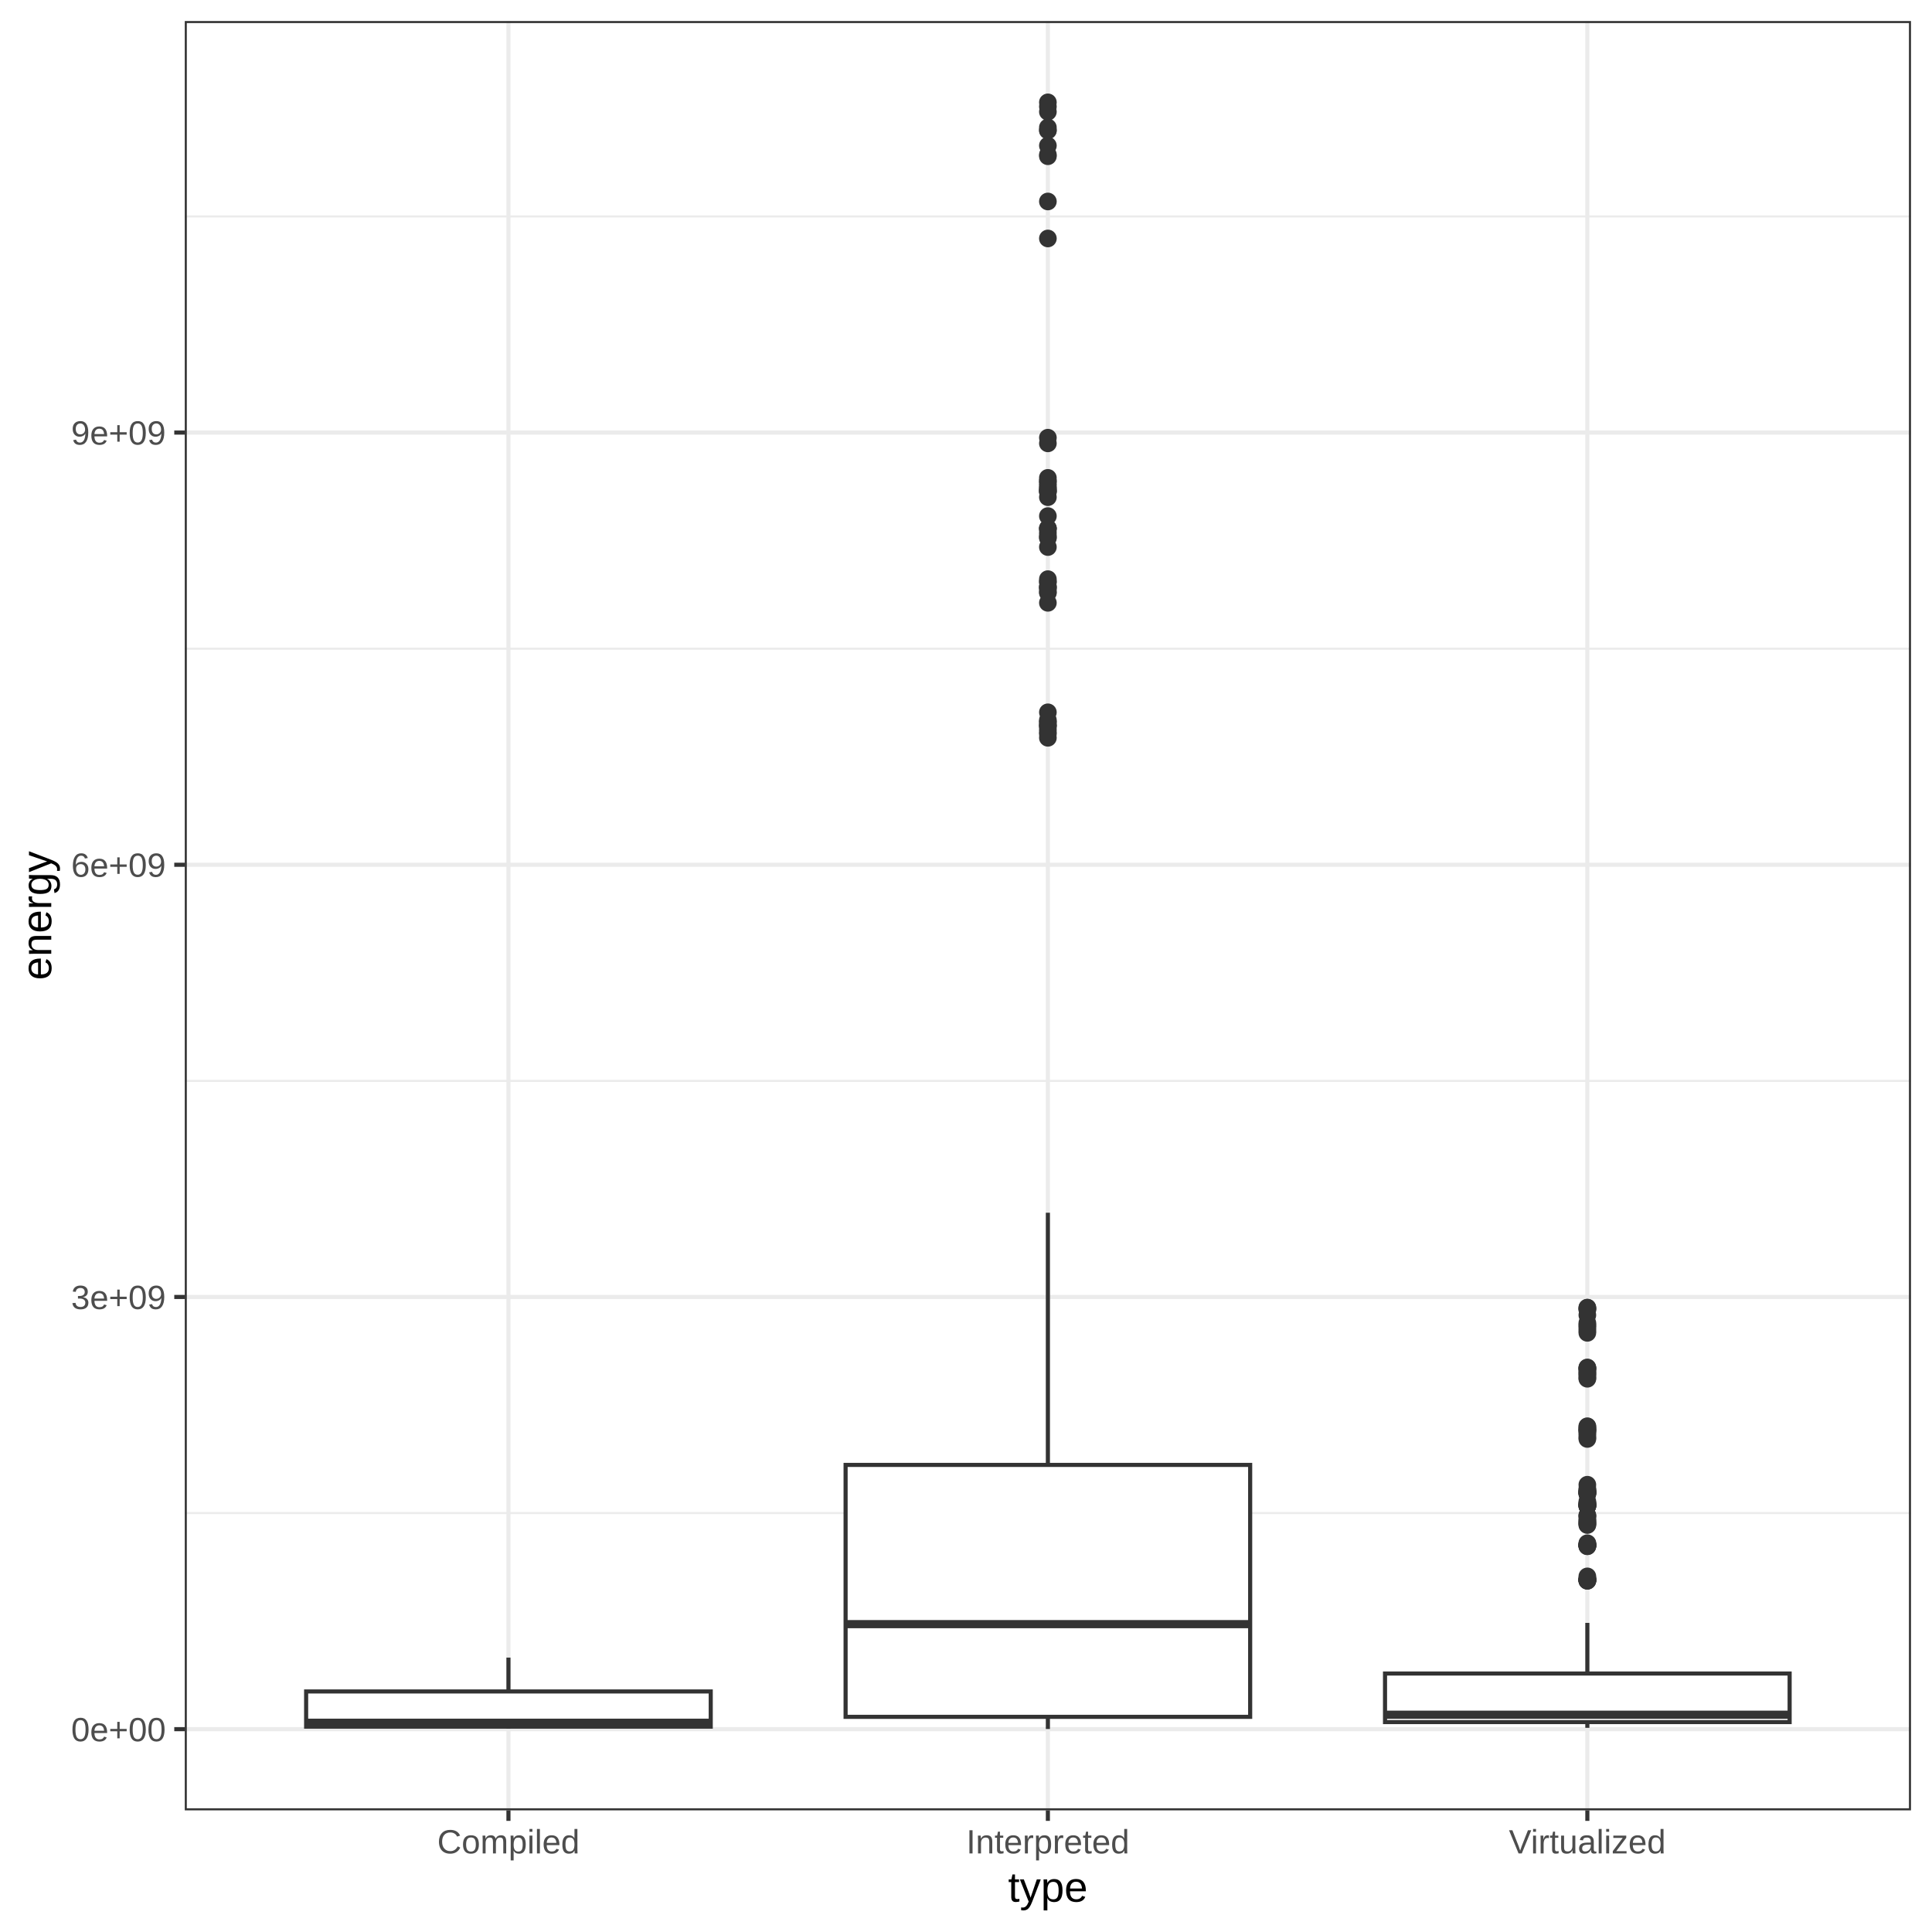
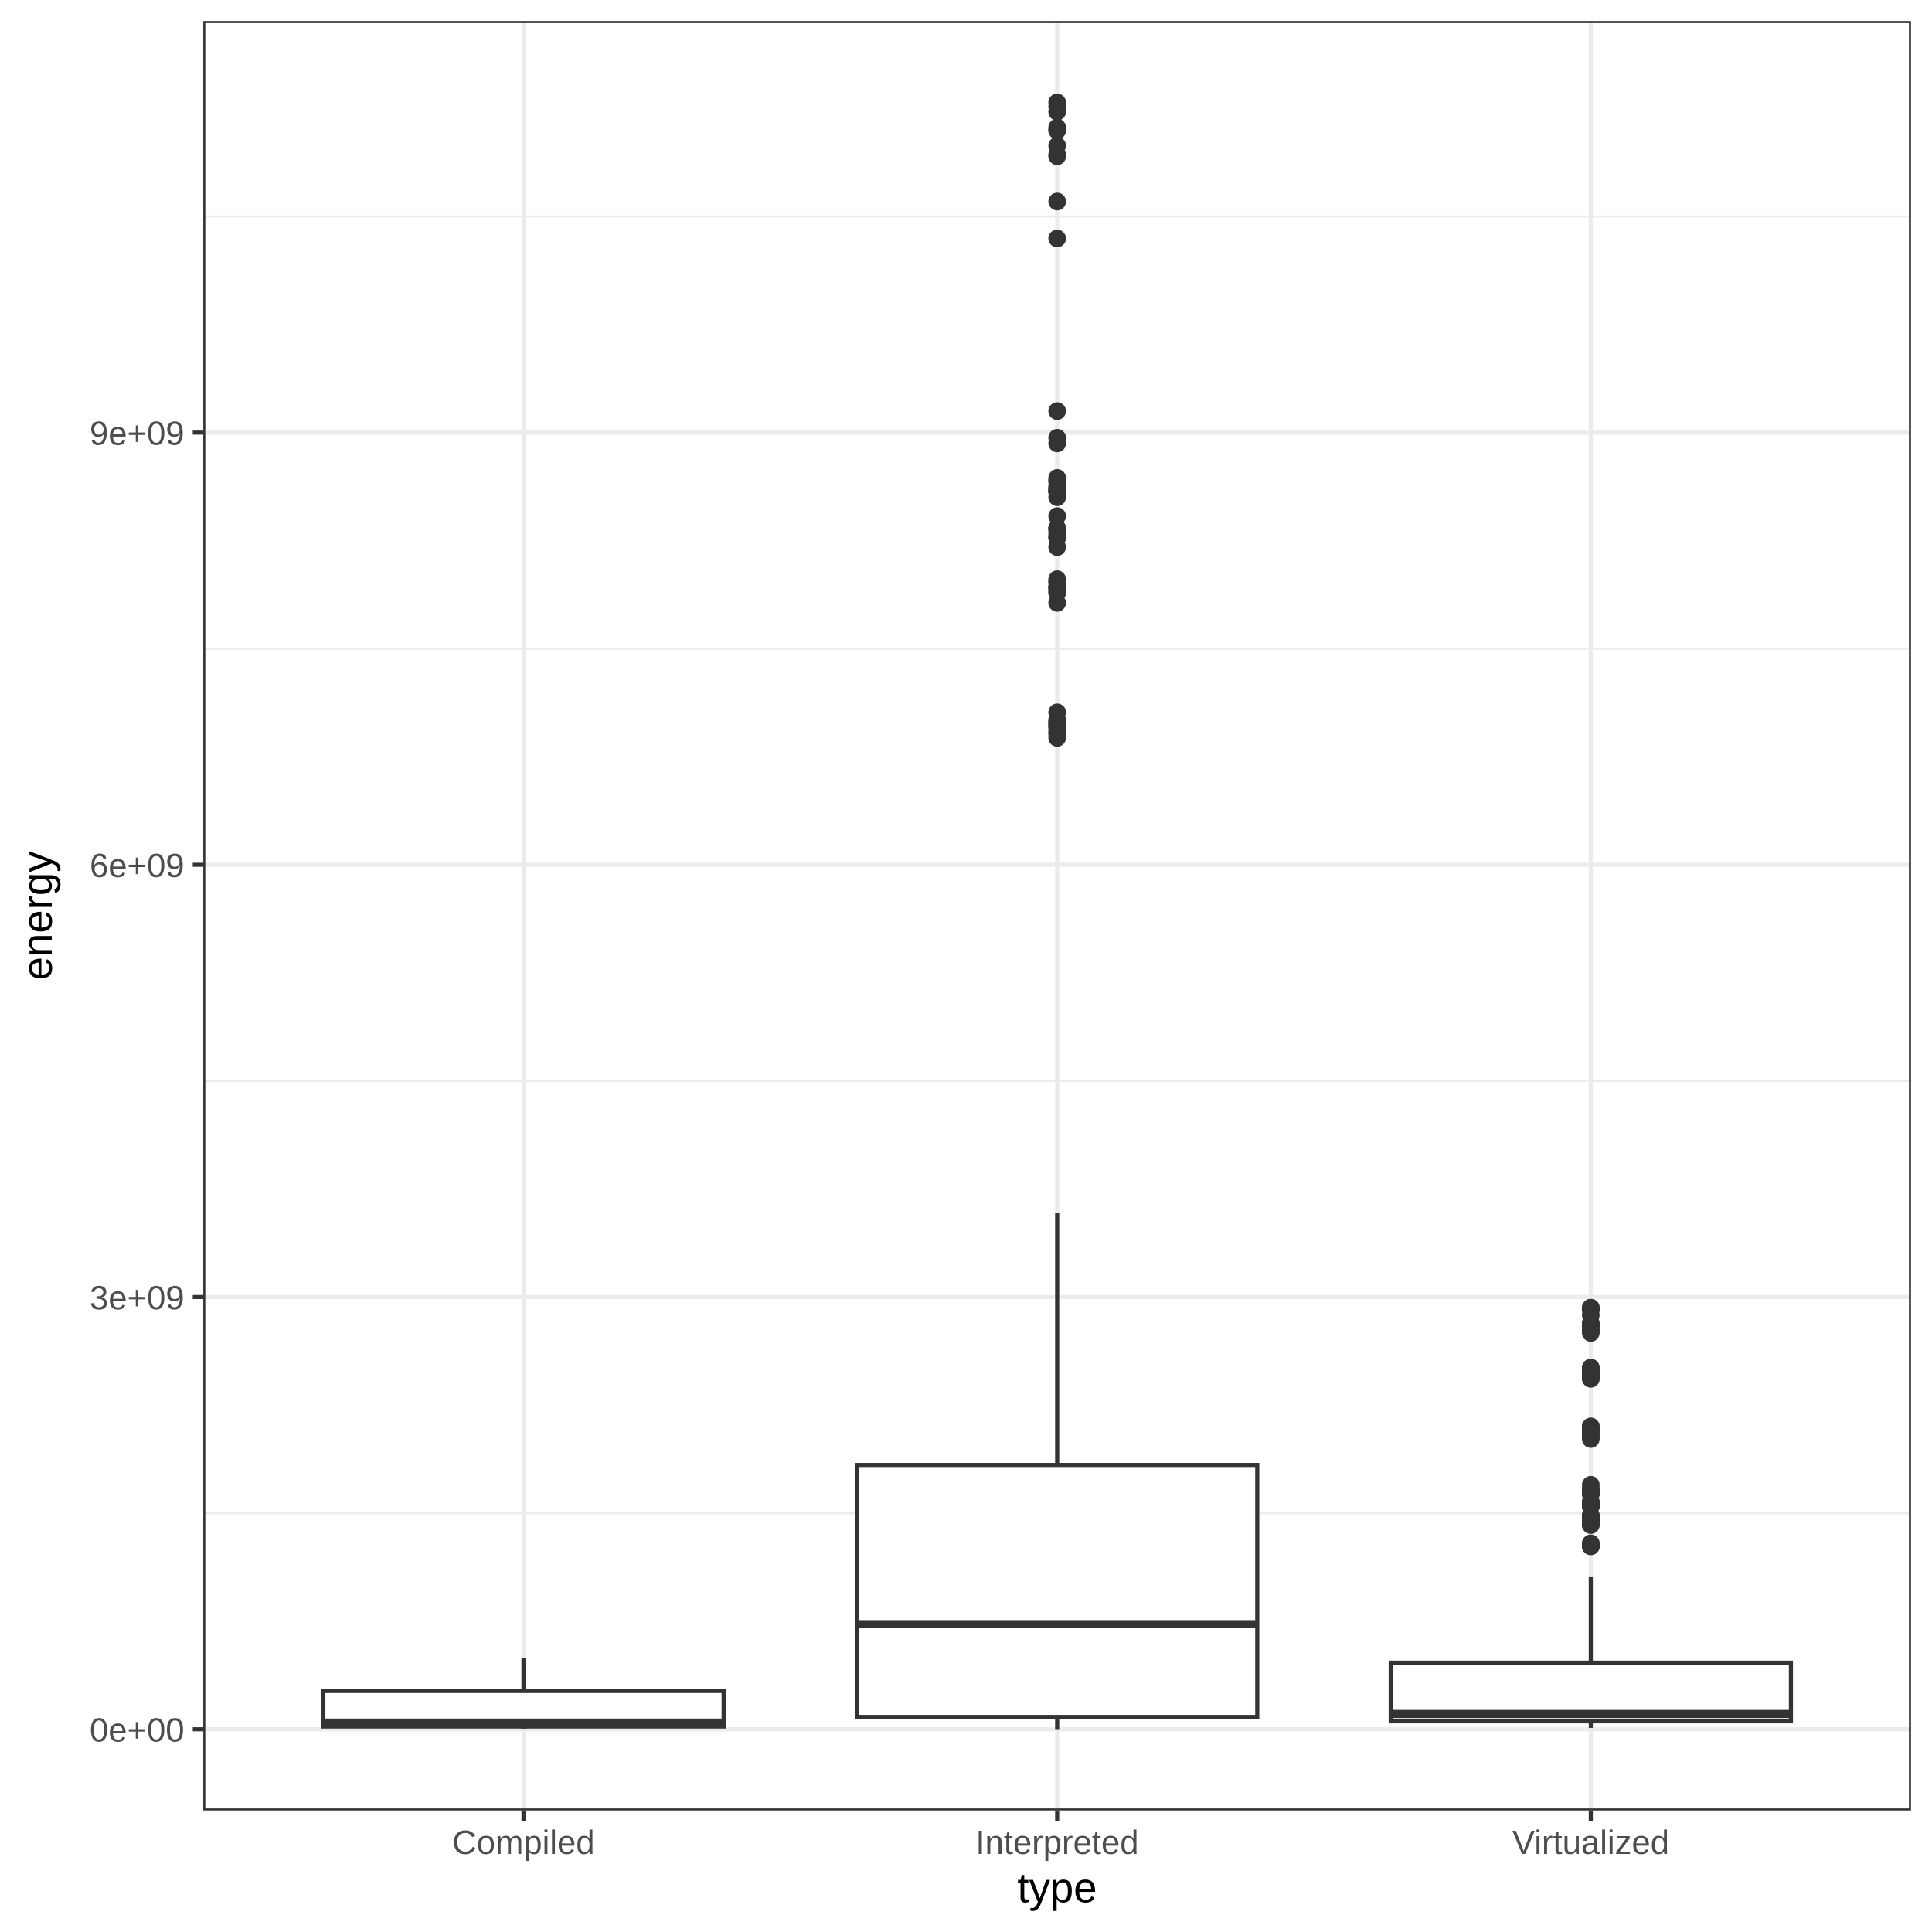
<svg xmlns="http://www.w3.org/2000/svg" class="svglite" width="504.00pt" height="504.00pt" viewBox="0 0 504.00 504.00">
  <defs>
    <style type="text/css">
    .svglite line, .svglite polyline, .svglite polygon, .svglite path, .svglite rect, .svglite circle {
      fill: none;
      stroke: #000000;
      stroke-linecap: round;
      stroke-linejoin: round;
      stroke-miterlimit: 10.00;
    }
    .svglite text {
      white-space: pre;
    }
  </style>
  </defs>
  <rect width="100%" height="100%" style="stroke: none; fill: #FFFFFF;" />
  <defs>
    <clipPath id="cpMC4wMHw1MDQuMDB8MC4wMHw1MDQuMDA=">
      <rect x="0.00" y="0.00" width="504.00" height="504.00" />
    </clipPath>
  </defs>
  <g clip-path="url(#cpMC4wMHw1MDQuMDB8MC4wMHw1MDQuMDA=)">
    <rect x="0.00" y="0.00" width="504.00" height="504.00" style="stroke-width: 1.07; stroke: #FFFFFF; fill: #FFFFFF;" />
  </g>
  <defs>
-     <clipPath id="cpNDguMjB8NDk4LjUyfDUuNDh8NDcyLjI3">
-       <rect x="48.20" y="5.48" width="450.32" height="466.79" />
+     <clipPath id="cpNTMuMDN8NDk4LjUyfDUuNDh8NDcyLjI5">
+       <rect x="53.03" y="5.48" width="445.49" height="466.82" />
    </clipPath>
  </defs>
-   <g clip-path="url(#cpNDguMjB8NDk4LjUyfDUuNDh8NDcyLjI3)">
-     <rect x="48.20" y="5.48" width="450.32" height="466.79" style="stroke-width: 1.07; stroke: none; fill: #FFFFFF;" />
-     <polyline points="48.20,394.72 498.52,394.72 " style="stroke-width: 0.53; stroke: #EBEBEB; stroke-linecap: butt;" />
-     <polyline points="48.20,281.97 498.52,281.97 " style="stroke-width: 0.53; stroke: #EBEBEB; stroke-linecap: butt;" />
-     <polyline points="48.20,169.22 498.52,169.22 " style="stroke-width: 0.53; stroke: #EBEBEB; stroke-linecap: butt;" />
-     <polyline points="48.20,56.46 498.52,56.46 " style="stroke-width: 0.53; stroke: #EBEBEB; stroke-linecap: butt;" />
-     <polyline points="48.20,451.09 498.52,451.09 " style="stroke-width: 1.07; stroke: #EBEBEB; stroke-linecap: butt;" />
-     <polyline points="48.20,338.34 498.52,338.34 " style="stroke-width: 1.07; stroke: #EBEBEB; stroke-linecap: butt;" />
-     <polyline points="48.20,225.59 498.52,225.59 " style="stroke-width: 1.07; stroke: #EBEBEB; stroke-linecap: butt;" />
-     <polyline points="48.20,112.84 498.52,112.84 " style="stroke-width: 1.07; stroke: #EBEBEB; stroke-linecap: butt;" />
-     <polyline points="132.64,472.27 132.64,5.48 " style="stroke-width: 1.07; stroke: #EBEBEB; stroke-linecap: butt;" />
-     <polyline points="273.36,472.27 273.36,5.48 " style="stroke-width: 1.07; stroke: #EBEBEB; stroke-linecap: butt;" />
-     <polyline points="414.09,472.27 414.09,5.48 " style="stroke-width: 1.07; stroke: #EBEBEB; stroke-linecap: butt;" />
-     <line x1="132.64" y1="441.25" x2="132.64" y2="432.42" style="stroke-width: 1.07; stroke: #333333; stroke-linecap: butt;" />
-     <line x1="132.64" y1="450.43" x2="132.64" y2="450.92" style="stroke-width: 1.07; stroke: #333333; stroke-linecap: butt;" />
-     <polygon points="79.86,441.25 79.86,450.43 185.41,450.43 185.41,441.25 79.86,441.25 " style="stroke-width: 1.07; stroke: #333333; stroke-linecap: butt; stroke-linejoin: miter; fill: #FFFFFF;" />
-     <line x1="79.86" y1="449.41" x2="185.41" y2="449.41" style="stroke-width: 2.13; stroke: #333333; stroke-linecap: butt; stroke-linejoin: miter;" />
-     <circle cx="273.36" cy="127.94" r="1.95" style="stroke-width: 0.71; stroke: #333333; fill: #333333;" />
-     <circle cx="273.36" cy="126.16" r="1.95" style="stroke-width: 0.71; stroke: #333333; fill: #333333;" />
-     <circle cx="273.36" cy="128.26" r="1.95" style="stroke-width: 0.71; stroke: #333333; fill: #333333;" />
-     <circle cx="273.36" cy="127.35" r="1.95" style="stroke-width: 0.71; stroke: #333333; fill: #333333;" />
-     <circle cx="273.36" cy="115.66" r="1.95" style="stroke-width: 0.71; stroke: #333333; fill: #333333;" />
-     <circle cx="273.36" cy="125.50" r="1.95" style="stroke-width: 0.71; stroke: #333333; fill: #333333;" />
-     <circle cx="273.36" cy="125.47" r="1.95" style="stroke-width: 0.71; stroke: #333333; fill: #333333;" />
-     <circle cx="273.36" cy="128.02" r="1.95" style="stroke-width: 0.71; stroke: #333333; fill: #333333;" />
-     <circle cx="273.36" cy="128.30" r="1.95" style="stroke-width: 0.71; stroke: #333333; fill: #333333;" />
-     <circle cx="273.36" cy="126.70" r="1.95" style="stroke-width: 0.71; stroke: #333333; fill: #333333;" />
-     <circle cx="273.36" cy="124.66" r="1.95" style="stroke-width: 0.71; stroke: #333333; fill: #333333;" />
-     <circle cx="273.36" cy="188.49" r="1.95" style="stroke-width: 0.71; stroke: #333333; fill: #333333;" />
-     <circle cx="273.36" cy="185.82" r="1.95" style="stroke-width: 0.71; stroke: #333333; fill: #333333;" />
-     <circle cx="273.36" cy="189.27" r="1.95" style="stroke-width: 0.71; stroke: #333333; fill: #333333;" />
-     <circle cx="273.36" cy="190.98" r="1.95" style="stroke-width: 0.71; stroke: #333333; fill: #333333;" />
-     <circle cx="273.36" cy="190.24" r="1.95" style="stroke-width: 0.71; stroke: #333333; fill: #333333;" />
-     <circle cx="273.36" cy="192.47" r="1.95" style="stroke-width: 0.71; stroke: #333333; fill: #333333;" />
-     <circle cx="273.36" cy="189.19" r="1.95" style="stroke-width: 0.71; stroke: #333333; fill: #333333;" />
-     <circle cx="273.36" cy="191.48" r="1.95" style="stroke-width: 0.71; stroke: #333333; fill: #333333;" />
-     <circle cx="273.36" cy="188.28" r="1.95" style="stroke-width: 0.71; stroke: #333333; fill: #333333;" />
-     <circle cx="273.36" cy="187.84" r="1.95" style="stroke-width: 0.71; stroke: #333333; fill: #333333;" />
-     <circle cx="273.36" cy="189.46" r="1.95" style="stroke-width: 0.71; stroke: #333333; fill: #333333;" />
-     <circle cx="273.36" cy="52.56" r="1.95" style="stroke-width: 0.71; stroke: #333333; fill: #333333;" />
-     <circle cx="273.36" cy="29.16" r="1.95" style="stroke-width: 0.71; stroke: #333333; fill: #333333;" />
-     <circle cx="273.36" cy="37.99" r="1.95" style="stroke-width: 0.71; stroke: #333333; fill: #333333;" />
-     <circle cx="273.36" cy="62.21" r="1.95" style="stroke-width: 0.71; stroke: #333333; fill: #333333;" />
-     <circle cx="273.36" cy="40.36" r="1.95" style="stroke-width: 0.71; stroke: #333333; fill: #333333;" />
-     <circle cx="273.36" cy="27.80" r="1.95" style="stroke-width: 0.71; stroke: #333333; fill: #333333;" />
-     <circle cx="273.36" cy="33.25" r="1.95" style="stroke-width: 0.71; stroke: #333333; fill: #333333;" />
-     <circle cx="273.36" cy="40.76" r="1.95" style="stroke-width: 0.71; stroke: #333333; fill: #333333;" />
-     <circle cx="273.36" cy="34.02" r="1.95" style="stroke-width: 0.71; stroke: #333333; fill: #333333;" />
-     <circle cx="273.36" cy="34.01" r="1.95" style="stroke-width: 0.71; stroke: #333333; fill: #333333;" />
-     <circle cx="273.36" cy="26.70" r="1.95" style="stroke-width: 0.71; stroke: #333333; fill: #333333;" />
-     <circle cx="273.36" cy="153.20" r="1.95" style="stroke-width: 0.71; stroke: #333333; fill: #333333;" />
-     <circle cx="273.36" cy="151.81" r="1.95" style="stroke-width: 0.71; stroke: #333333; fill: #333333;" />
-     <circle cx="273.36" cy="151.79" r="1.95" style="stroke-width: 0.71; stroke: #333333; fill: #333333;" />
-     <circle cx="273.36" cy="157.26" r="1.95" style="stroke-width: 0.71; stroke: #333333; fill: #333333;" />
-     <circle cx="273.36" cy="151.08" r="1.95" style="stroke-width: 0.71; stroke: #333333; fill: #333333;" />
-     <circle cx="273.36" cy="153.74" r="1.95" style="stroke-width: 0.71; stroke: #333333; fill: #333333;" />
-     <circle cx="273.36" cy="154.46" r="1.95" style="stroke-width: 0.71; stroke: #333333; fill: #333333;" />
-     <circle cx="273.36" cy="152.92" r="1.95" style="stroke-width: 0.71; stroke: #333333; fill: #333333;" />
-     <circle cx="273.36" cy="153.27" r="1.95" style="stroke-width: 0.71; stroke: #333333; fill: #333333;" />
-     <circle cx="273.36" cy="154.64" r="1.95" style="stroke-width: 0.71; stroke: #333333; fill: #333333;" />
-     <circle cx="273.36" cy="137.88" r="1.95" style="stroke-width: 0.71; stroke: #333333; fill: #333333;" />
-     <circle cx="273.36" cy="129.70" r="1.95" style="stroke-width: 0.71; stroke: #333333; fill: #333333;" />
-     <circle cx="273.36" cy="127.39" r="1.95" style="stroke-width: 0.71; stroke: #333333; fill: #333333;" />
-     <circle cx="273.36" cy="114.18" r="1.95" style="stroke-width: 0.71; stroke: #333333; fill: #333333;" />
-     <circle cx="273.36" cy="140.33" r="1.95" style="stroke-width: 0.71; stroke: #333333; fill: #333333;" />
-     <circle cx="273.36" cy="142.71" r="1.95" style="stroke-width: 0.71; stroke: #333333; fill: #333333;" />
-     <circle cx="273.36" cy="139.59" r="1.95" style="stroke-width: 0.71; stroke: #333333; fill: #333333;" />
-     <circle cx="273.36" cy="140.16" r="1.95" style="stroke-width: 0.71; stroke: #333333; fill: #333333;" />
-     <circle cx="273.36" cy="137.92" r="1.95" style="stroke-width: 0.71; stroke: #333333; fill: #333333;" />
-     <circle cx="273.36" cy="137.80" r="1.95" style="stroke-width: 0.71; stroke: #333333; fill: #333333;" />
-     <circle cx="273.36" cy="138.82" r="1.95" style="stroke-width: 0.71; stroke: #333333; fill: #333333;" />
-     <circle cx="273.36" cy="134.63" r="1.95" style="stroke-width: 0.71; stroke: #333333; fill: #333333;" />
-     <line x1="273.36" y1="382.15" x2="273.36" y2="316.36" style="stroke-width: 1.07; stroke: #333333; stroke-linecap: butt;" />
-     <line x1="273.36" y1="447.87" x2="273.36" y2="451.05" style="stroke-width: 1.07; stroke: #333333; stroke-linecap: butt;" />
-     <polygon points="220.59,382.15 220.59,447.87 326.13,447.87 326.13,382.15 220.59,382.15 " style="stroke-width: 1.07; stroke: #333333; stroke-linecap: butt; stroke-linejoin: miter; fill: #FFFFFF;" />
-     <line x1="220.59" y1="423.69" x2="326.13" y2="423.69" style="stroke-width: 2.13; stroke: #333333; stroke-linecap: butt; stroke-linejoin: miter;" />
-     <circle cx="414.09" cy="343.07" r="1.95" style="stroke-width: 0.71; stroke: #333333; fill: #333333;" />
-     <circle cx="414.09" cy="341.53" r="1.95" style="stroke-width: 0.71; stroke: #333333; fill: #333333;" />
-     <circle cx="414.09" cy="345.12" r="1.95" style="stroke-width: 0.71; stroke: #333333; fill: #333333;" />
-     <circle cx="414.09" cy="341.15" r="1.95" style="stroke-width: 0.71; stroke: #333333; fill: #333333;" />
-     <circle cx="414.09" cy="341.12" r="1.95" style="stroke-width: 0.71; stroke: #333333; fill: #333333;" />
-     <circle cx="414.09" cy="347.70" r="1.95" style="stroke-width: 0.71; stroke: #333333; fill: #333333;" />
-     <circle cx="414.09" cy="345.61" r="1.95" style="stroke-width: 0.71; stroke: #333333; fill: #333333;" />
-     <circle cx="414.09" cy="347.15" r="1.95" style="stroke-width: 0.71; stroke: #333333; fill: #333333;" />
-     <circle cx="414.09" cy="345.99" r="1.95" style="stroke-width: 0.71; stroke: #333333; fill: #333333;" />
-     <circle cx="414.09" cy="346.54" r="1.95" style="stroke-width: 0.71; stroke: #333333; fill: #333333;" />
-     <circle cx="414.09" cy="341.66" r="1.95" style="stroke-width: 0.71; stroke: #333333; fill: #333333;" />
-     <circle cx="414.09" cy="389.51" r="1.95" style="stroke-width: 0.71; stroke: #333333; fill: #333333;" />
-     <circle cx="414.09" cy="389.34" r="1.95" style="stroke-width: 0.71; stroke: #333333; fill: #333333;" />
-     <circle cx="414.09" cy="389.62" r="1.95" style="stroke-width: 0.71; stroke: #333333; fill: #333333;" />
-     <circle cx="414.09" cy="389.43" r="1.95" style="stroke-width: 0.71; stroke: #333333; fill: #333333;" />
-     <circle cx="414.09" cy="389.15" r="1.95" style="stroke-width: 0.71; stroke: #333333; fill: #333333;" />
-     <circle cx="414.09" cy="389.26" r="1.95" style="stroke-width: 0.71; stroke: #333333; fill: #333333;" />
-     <circle cx="414.09" cy="388.81" r="1.95" style="stroke-width: 0.71; stroke: #333333; fill: #333333;" />
-     <circle cx="414.09" cy="389.74" r="1.95" style="stroke-width: 0.71; stroke: #333333; fill: #333333;" />
-     <circle cx="414.09" cy="387.32" r="1.95" style="stroke-width: 0.71; stroke: #333333; fill: #333333;" />
-     <circle cx="414.09" cy="389.20" r="1.95" style="stroke-width: 0.71; stroke: #333333; fill: #333333;" />
-     <circle cx="414.09" cy="388.29" r="1.95" style="stroke-width: 0.71; stroke: #333333; fill: #333333;" />
-     <circle cx="414.09" cy="356.84" r="1.95" style="stroke-width: 0.71; stroke: #333333; fill: #333333;" />
-     <circle cx="414.09" cy="356.73" r="1.95" style="stroke-width: 0.71; stroke: #333333; fill: #333333;" />
-     <circle cx="414.09" cy="357.05" r="1.95" style="stroke-width: 0.71; stroke: #333333; fill: #333333;" />
-     <circle cx="414.09" cy="358.57" r="1.95" style="stroke-width: 0.71; stroke: #333333; fill: #333333;" />
-     <circle cx="414.09" cy="357.02" r="1.95" style="stroke-width: 0.71; stroke: #333333; fill: #333333;" />
-     <circle cx="414.09" cy="357.41" r="1.95" style="stroke-width: 0.71; stroke: #333333; fill: #333333;" />
-     <circle cx="414.09" cy="358.19" r="1.95" style="stroke-width: 0.71; stroke: #333333; fill: #333333;" />
-     <circle cx="414.09" cy="359.51" r="1.95" style="stroke-width: 0.71; stroke: #333333; fill: #333333;" />
-     <circle cx="414.09" cy="357.92" r="1.95" style="stroke-width: 0.71; stroke: #333333; fill: #333333;" />
-     <circle cx="414.09" cy="359.68" r="1.95" style="stroke-width: 0.71; stroke: #333333; fill: #333333;" />
-     <circle cx="414.09" cy="358.94" r="1.95" style="stroke-width: 0.71; stroke: #333333; fill: #333333;" />
-     <circle cx="414.09" cy="392.86" r="1.95" style="stroke-width: 0.71; stroke: #333333; fill: #333333;" />
-     <circle cx="414.09" cy="392.82" r="1.95" style="stroke-width: 0.71; stroke: #333333; fill: #333333;" />
-     <circle cx="414.09" cy="392.75" r="1.95" style="stroke-width: 0.71; stroke: #333333; fill: #333333;" />
-     <circle cx="414.09" cy="392.89" r="1.95" style="stroke-width: 0.71; stroke: #333333; fill: #333333;" />
-     <circle cx="414.09" cy="392.59" r="1.95" style="stroke-width: 0.71; stroke: #333333; fill: #333333;" />
-     <circle cx="414.09" cy="392.37" r="1.95" style="stroke-width: 0.71; stroke: #333333; fill: #333333;" />
-     <circle cx="414.09" cy="392.06" r="1.95" style="stroke-width: 0.71; stroke: #333333; fill: #333333;" />
-     <circle cx="414.09" cy="391.69" r="1.95" style="stroke-width: 0.71; stroke: #333333; fill: #333333;" />
-     <circle cx="414.09" cy="392.83" r="1.95" style="stroke-width: 0.71; stroke: #333333; fill: #333333;" />
-     <circle cx="414.09" cy="392.36" r="1.95" style="stroke-width: 0.71; stroke: #333333; fill: #333333;" />
-     <circle cx="414.09" cy="392.38" r="1.95" style="stroke-width: 0.71; stroke: #333333; fill: #333333;" />
-     <circle cx="414.09" cy="372.68" r="1.95" style="stroke-width: 0.71; stroke: #333333; fill: #333333;" />
-     <circle cx="414.09" cy="372.94" r="1.95" style="stroke-width: 0.71; stroke: #333333; fill: #333333;" />
-     <circle cx="414.09" cy="375.02" r="1.95" style="stroke-width: 0.71; stroke: #333333; fill: #333333;" />
-     <circle cx="414.09" cy="373.24" r="1.95" style="stroke-width: 0.71; stroke: #333333; fill: #333333;" />
-     <circle cx="414.09" cy="375.38" r="1.95" style="stroke-width: 0.71; stroke: #333333; fill: #333333;" />
-     <circle cx="414.09" cy="372.17" r="1.95" style="stroke-width: 0.71; stroke: #333333; fill: #333333;" />
-     <circle cx="414.09" cy="373.80" r="1.95" style="stroke-width: 0.71; stroke: #333333; fill: #333333;" />
-     <circle cx="414.09" cy="372.07" r="1.95" style="stroke-width: 0.71; stroke: #333333; fill: #333333;" />
-     <circle cx="414.09" cy="374.39" r="1.95" style="stroke-width: 0.71; stroke: #333333; fill: #333333;" />
-     <circle cx="414.09" cy="373.34" r="1.95" style="stroke-width: 0.71; stroke: #333333; fill: #333333;" />
-     <circle cx="414.09" cy="372.84" r="1.95" style="stroke-width: 0.71; stroke: #333333; fill: #333333;" />
-     <circle cx="414.09" cy="395.27" r="1.95" style="stroke-width: 0.71; stroke: #333333; fill: #333333;" />
-     <circle cx="414.09" cy="397.83" r="1.95" style="stroke-width: 0.71; stroke: #333333; fill: #333333;" />
-     <circle cx="414.09" cy="397.35" r="1.95" style="stroke-width: 0.71; stroke: #333333; fill: #333333;" />
-     <circle cx="414.09" cy="395.49" r="1.95" style="stroke-width: 0.71; stroke: #333333; fill: #333333;" />
-     <circle cx="414.09" cy="396.21" r="1.95" style="stroke-width: 0.71; stroke: #333333; fill: #333333;" />
-     <circle cx="414.09" cy="388.77" r="1.95" style="stroke-width: 0.71; stroke: #333333; fill: #333333;" />
-     <circle cx="414.09" cy="397.70" r="1.95" style="stroke-width: 0.71; stroke: #333333; fill: #333333;" />
-     <circle cx="414.09" cy="395.52" r="1.95" style="stroke-width: 0.71; stroke: #333333; fill: #333333;" />
-     <circle cx="414.09" cy="397.28" r="1.95" style="stroke-width: 0.71; stroke: #333333; fill: #333333;" />
-     <circle cx="414.09" cy="396.66" r="1.95" style="stroke-width: 0.71; stroke: #333333; fill: #333333;" />
-     <circle cx="414.09" cy="396.92" r="1.95" style="stroke-width: 0.71; stroke: #333333; fill: #333333;" />
-     <circle cx="414.09" cy="412.18" r="1.95" style="stroke-width: 0.71; stroke: #333333; fill: #333333;" />
-     <circle cx="414.09" cy="412.01" r="1.95" style="stroke-width: 0.71; stroke: #333333; fill: #333333;" />
-     <circle cx="414.09" cy="411.23" r="1.95" style="stroke-width: 0.71; stroke: #333333; fill: #333333;" />
-     <circle cx="414.09" cy="412.27" r="1.95" style="stroke-width: 0.71; stroke: #333333; fill: #333333;" />
-     <circle cx="414.09" cy="412.13" r="1.95" style="stroke-width: 0.71; stroke: #333333; fill: #333333;" />
-     <circle cx="414.09" cy="412.05" r="1.95" style="stroke-width: 0.71; stroke: #333333; fill: #333333;" />
-     <circle cx="414.09" cy="412.05" r="1.95" style="stroke-width: 0.71; stroke: #333333; fill: #333333;" />
-     <circle cx="414.09" cy="412.38" r="1.95" style="stroke-width: 0.71; stroke: #333333; fill: #333333;" />
-     <circle cx="414.09" cy="412.35" r="1.95" style="stroke-width: 0.71; stroke: #333333; fill: #333333;" />
-     <circle cx="414.09" cy="411.69" r="1.95" style="stroke-width: 0.71; stroke: #333333; fill: #333333;" />
-     <circle cx="414.09" cy="412.27" r="1.95" style="stroke-width: 0.71; stroke: #333333; fill: #333333;" />
-     <circle cx="414.09" cy="402.70" r="1.95" style="stroke-width: 0.71; stroke: #333333; fill: #333333;" />
-     <circle cx="414.09" cy="403.37" r="1.95" style="stroke-width: 0.71; stroke: #333333; fill: #333333;" />
-     <circle cx="414.09" cy="403.16" r="1.95" style="stroke-width: 0.71; stroke: #333333; fill: #333333;" />
-     <circle cx="414.09" cy="403.35" r="1.95" style="stroke-width: 0.71; stroke: #333333; fill: #333333;" />
-     <circle cx="414.09" cy="402.59" r="1.95" style="stroke-width: 0.71; stroke: #333333; fill: #333333;" />
-     <circle cx="414.09" cy="403.14" r="1.95" style="stroke-width: 0.71; stroke: #333333; fill: #333333;" />
-     <circle cx="414.09" cy="403.09" r="1.95" style="stroke-width: 0.71; stroke: #333333; fill: #333333;" />
-     <circle cx="414.09" cy="403.17" r="1.95" style="stroke-width: 0.71; stroke: #333333; fill: #333333;" />
-     <circle cx="414.09" cy="402.98" r="1.95" style="stroke-width: 0.71; stroke: #333333; fill: #333333;" />
-     <circle cx="414.09" cy="403.15" r="1.95" style="stroke-width: 0.71; stroke: #333333; fill: #333333;" />
-     <circle cx="414.09" cy="402.97" r="1.95" style="stroke-width: 0.71; stroke: #333333; fill: #333333;" />
-     <line x1="414.09" y1="436.57" x2="414.09" y2="423.36" style="stroke-width: 1.07; stroke: #333333; stroke-linecap: butt;" />
-     <line x1="414.09" y1="449.24" x2="414.09" y2="450.74" style="stroke-width: 1.07; stroke: #333333; stroke-linecap: butt;" />
-     <polygon points="361.31,436.57 361.31,449.24 466.86,449.24 466.86,436.57 361.31,436.57 " style="stroke-width: 1.07; stroke: #333333; stroke-linecap: butt; stroke-linejoin: miter; fill: #FFFFFF;" />
-     <line x1="361.31" y1="447.32" x2="466.86" y2="447.32" style="stroke-width: 2.13; stroke: #333333; stroke-linecap: butt; stroke-linejoin: miter;" />
-     <rect x="48.20" y="5.48" width="450.32" height="466.79" style="stroke-width: 1.07; stroke: #333333;" />
+   <g clip-path="url(#cpNTMuMDN8NDk4LjUyfDUuNDh8NDcyLjI5)">
+     <rect x="53.03" y="5.48" width="445.49" height="466.82" style="stroke-width: 1.07; stroke: none; fill: #FFFFFF;" />
+     <polyline points="53.03,394.74 498.52,394.74 " style="stroke-width: 0.53; stroke: #EBEBEB; stroke-linecap: butt;" />
+     <polyline points="53.03,281.98 498.52,281.98 " style="stroke-width: 0.53; stroke: #EBEBEB; stroke-linecap: butt;" />
+     <polyline points="53.03,169.23 498.52,169.23 " style="stroke-width: 0.53; stroke: #EBEBEB; stroke-linecap: butt;" />
+     <polyline points="53.03,56.47 498.52,56.47 " style="stroke-width: 0.53; stroke: #EBEBEB; stroke-linecap: butt;" />
+     <polyline points="53.03,451.12 498.52,451.12 " style="stroke-width: 1.07; stroke: #EBEBEB; stroke-linecap: butt;" />
+     <polyline points="53.03,338.36 498.52,338.36 " style="stroke-width: 1.07; stroke: #EBEBEB; stroke-linecap: butt;" />
+     <polyline points="53.03,225.60 498.52,225.60 " style="stroke-width: 1.07; stroke: #EBEBEB; stroke-linecap: butt;" />
+     <polyline points="53.03,112.85 498.52,112.85 " style="stroke-width: 1.07; stroke: #EBEBEB; stroke-linecap: butt;" />
+     <polyline points="136.56,472.29 136.56,5.48 " style="stroke-width: 1.07; stroke: #EBEBEB; stroke-linecap: butt;" />
+     <polyline points="275.78,472.29 275.78,5.48 " style="stroke-width: 1.07; stroke: #EBEBEB; stroke-linecap: butt;" />
+     <polyline points="414.99,472.29 414.99,5.48 " style="stroke-width: 1.07; stroke: #EBEBEB; stroke-linecap: butt;" />
+     <line x1="136.56" y1="441.13" x2="136.56" y2="432.44" style="stroke-width: 1.07; stroke: #333333; stroke-linecap: butt;" />
+     <line x1="136.56" y1="450.40" x2="136.56" y2="450.95" style="stroke-width: 1.07; stroke: #333333; stroke-linecap: butt;" />
+     <polygon points="84.35,441.13 84.35,450.40 188.77,450.40 188.77,441.13 84.35,441.13 " style="stroke-width: 1.07; stroke: #333333; stroke-linecap: butt; stroke-linejoin: miter; fill: #FFFFFF;" />
+     <line x1="84.35" y1="449.39" x2="188.77" y2="449.39" style="stroke-width: 2.13; stroke: #333333; stroke-linecap: butt; stroke-linejoin: miter;" />
+     <circle cx="275.78" cy="127.95" r="1.95" style="stroke-width: 0.71; stroke: #333333; fill: #333333;" />
+     <circle cx="275.78" cy="107.23" r="1.95" style="stroke-width: 0.71; stroke: #333333; fill: #333333;" />
+     <circle cx="275.78" cy="128.27" r="1.95" style="stroke-width: 0.71; stroke: #333333; fill: #333333;" />
+     <circle cx="275.78" cy="127.36" r="1.95" style="stroke-width: 0.71; stroke: #333333; fill: #333333;" />
+     <circle cx="275.78" cy="115.67" r="1.95" style="stroke-width: 0.71; stroke: #333333; fill: #333333;" />
+     <circle cx="275.78" cy="125.50" r="1.95" style="stroke-width: 0.71; stroke: #333333; fill: #333333;" />
+     <circle cx="275.78" cy="125.48" r="1.95" style="stroke-width: 0.71; stroke: #333333; fill: #333333;" />
+     <circle cx="275.78" cy="128.03" r="1.95" style="stroke-width: 0.71; stroke: #333333; fill: #333333;" />
+     <circle cx="275.78" cy="128.31" r="1.95" style="stroke-width: 0.71; stroke: #333333; fill: #333333;" />
+     <circle cx="275.78" cy="126.70" r="1.95" style="stroke-width: 0.71; stroke: #333333; fill: #333333;" />
+     <circle cx="275.78" cy="124.67" r="1.95" style="stroke-width: 0.71; stroke: #333333; fill: #333333;" />
+     <circle cx="275.78" cy="188.50" r="1.95" style="stroke-width: 0.71; stroke: #333333; fill: #333333;" />
+     <circle cx="275.78" cy="185.83" r="1.95" style="stroke-width: 0.71; stroke: #333333; fill: #333333;" />
+     <circle cx="275.78" cy="189.28" r="1.95" style="stroke-width: 0.71; stroke: #333333; fill: #333333;" />
+     <circle cx="275.78" cy="191.00" r="1.95" style="stroke-width: 0.71; stroke: #333333; fill: #333333;" />
+     <circle cx="275.78" cy="190.25" r="1.95" style="stroke-width: 0.71; stroke: #333333; fill: #333333;" />
+     <circle cx="275.78" cy="192.48" r="1.95" style="stroke-width: 0.71; stroke: #333333; fill: #333333;" />
+     <circle cx="275.78" cy="189.20" r="1.95" style="stroke-width: 0.71; stroke: #333333; fill: #333333;" />
+     <circle cx="275.78" cy="191.49" r="1.95" style="stroke-width: 0.71; stroke: #333333; fill: #333333;" />
+     <circle cx="275.78" cy="188.29" r="1.95" style="stroke-width: 0.71; stroke: #333333; fill: #333333;" />
+     <circle cx="275.78" cy="187.85" r="1.95" style="stroke-width: 0.71; stroke: #333333; fill: #333333;" />
+     <circle cx="275.78" cy="189.48" r="1.95" style="stroke-width: 0.71; stroke: #333333; fill: #333333;" />
+     <circle cx="275.78" cy="52.56" r="1.95" style="stroke-width: 0.71; stroke: #333333; fill: #333333;" />
+     <circle cx="275.78" cy="29.16" r="1.95" style="stroke-width: 0.71; stroke: #333333; fill: #333333;" />
+     <circle cx="275.78" cy="38.00" r="1.95" style="stroke-width: 0.71; stroke: #333333; fill: #333333;" />
+     <circle cx="275.78" cy="62.21" r="1.95" style="stroke-width: 0.71; stroke: #333333; fill: #333333;" />
+     <circle cx="275.78" cy="40.37" r="1.95" style="stroke-width: 0.71; stroke: #333333; fill: #333333;" />
+     <circle cx="275.78" cy="27.80" r="1.95" style="stroke-width: 0.71; stroke: #333333; fill: #333333;" />
+     <circle cx="275.78" cy="33.25" r="1.95" style="stroke-width: 0.71; stroke: #333333; fill: #333333;" />
+     <circle cx="275.78" cy="40.76" r="1.95" style="stroke-width: 0.71; stroke: #333333; fill: #333333;" />
+     <circle cx="275.78" cy="34.02" r="1.95" style="stroke-width: 0.71; stroke: #333333; fill: #333333;" />
+     <circle cx="275.78" cy="34.01" r="1.95" style="stroke-width: 0.71; stroke: #333333; fill: #333333;" />
+     <circle cx="275.78" cy="26.70" r="1.95" style="stroke-width: 0.71; stroke: #333333; fill: #333333;" />
+     <circle cx="275.78" cy="153.21" r="1.95" style="stroke-width: 0.71; stroke: #333333; fill: #333333;" />
+     <circle cx="275.78" cy="151.81" r="1.95" style="stroke-width: 0.71; stroke: #333333; fill: #333333;" />
+     <circle cx="275.78" cy="151.80" r="1.95" style="stroke-width: 0.71; stroke: #333333; fill: #333333;" />
+     <circle cx="275.78" cy="157.27" r="1.95" style="stroke-width: 0.71; stroke: #333333; fill: #333333;" />
+     <circle cx="275.78" cy="151.09" r="1.95" style="stroke-width: 0.71; stroke: #333333; fill: #333333;" />
+     <circle cx="275.78" cy="153.75" r="1.95" style="stroke-width: 0.71; stroke: #333333; fill: #333333;" />
+     <circle cx="275.78" cy="154.47" r="1.95" style="stroke-width: 0.71; stroke: #333333; fill: #333333;" />
+     <circle cx="275.78" cy="152.92" r="1.95" style="stroke-width: 0.71; stroke: #333333; fill: #333333;" />
+     <circle cx="275.78" cy="153.28" r="1.95" style="stroke-width: 0.71; stroke: #333333; fill: #333333;" />
+     <circle cx="275.78" cy="154.64" r="1.95" style="stroke-width: 0.71; stroke: #333333; fill: #333333;" />
+     <circle cx="275.78" cy="137.89" r="1.95" style="stroke-width: 0.71; stroke: #333333; fill: #333333;" />
+     <circle cx="275.78" cy="129.71" r="1.95" style="stroke-width: 0.71; stroke: #333333; fill: #333333;" />
+     <circle cx="275.78" cy="127.40" r="1.95" style="stroke-width: 0.71; stroke: #333333; fill: #333333;" />
+     <circle cx="275.78" cy="114.19" r="1.95" style="stroke-width: 0.71; stroke: #333333; fill: #333333;" />
+     <circle cx="275.78" cy="140.33" r="1.95" style="stroke-width: 0.71; stroke: #333333; fill: #333333;" />
+     <circle cx="275.78" cy="142.72" r="1.95" style="stroke-width: 0.71; stroke: #333333; fill: #333333;" />
+     <circle cx="275.78" cy="139.60" r="1.95" style="stroke-width: 0.71; stroke: #333333; fill: #333333;" />
+     <circle cx="275.78" cy="140.16" r="1.95" style="stroke-width: 0.71; stroke: #333333; fill: #333333;" />
+     <circle cx="275.78" cy="137.92" r="1.95" style="stroke-width: 0.71; stroke: #333333; fill: #333333;" />
+     <circle cx="275.78" cy="137.80" r="1.95" style="stroke-width: 0.71; stroke: #333333; fill: #333333;" />
+     <circle cx="275.78" cy="138.83" r="1.95" style="stroke-width: 0.71; stroke: #333333; fill: #333333;" />
+     <circle cx="275.78" cy="134.64" r="1.95" style="stroke-width: 0.71; stroke: #333333; fill: #333333;" />
+     <line x1="275.78" y1="382.17" x2="275.78" y2="316.38" style="stroke-width: 1.07; stroke: #333333; stroke-linecap: butt;" />
+     <line x1="275.78" y1="447.90" x2="275.78" y2="451.08" style="stroke-width: 1.07; stroke: #333333; stroke-linecap: butt;" />
+     <polygon points="223.57,382.17 223.57,447.90 327.98,447.90 327.98,382.17 223.57,382.17 " style="stroke-width: 1.07; stroke: #333333; stroke-linecap: butt; stroke-linejoin: miter; fill: #FFFFFF;" />
+     <line x1="223.57" y1="423.71" x2="327.98" y2="423.71" style="stroke-width: 2.13; stroke: #333333; stroke-linecap: butt; stroke-linejoin: miter;" />
+     <circle cx="414.99" cy="343.09" r="1.95" style="stroke-width: 0.71; stroke: #333333; fill: #333333;" />
+     <circle cx="414.99" cy="341.55" r="1.95" style="stroke-width: 0.71; stroke: #333333; fill: #333333;" />
+     <circle cx="414.99" cy="345.14" r="1.95" style="stroke-width: 0.71; stroke: #333333; fill: #333333;" />
+     <circle cx="414.99" cy="341.18" r="1.95" style="stroke-width: 0.71; stroke: #333333; fill: #333333;" />
+     <circle cx="414.99" cy="341.14" r="1.95" style="stroke-width: 0.71; stroke: #333333; fill: #333333;" />
+     <circle cx="414.99" cy="347.72" r="1.95" style="stroke-width: 0.71; stroke: #333333; fill: #333333;" />
+     <circle cx="414.99" cy="345.63" r="1.95" style="stroke-width: 0.71; stroke: #333333; fill: #333333;" />
+     <circle cx="414.99" cy="347.17" r="1.95" style="stroke-width: 0.71; stroke: #333333; fill: #333333;" />
+     <circle cx="414.99" cy="346.01" r="1.95" style="stroke-width: 0.71; stroke: #333333; fill: #333333;" />
+     <circle cx="414.99" cy="346.56" r="1.95" style="stroke-width: 0.71; stroke: #333333; fill: #333333;" />
+     <circle cx="414.99" cy="341.68" r="1.95" style="stroke-width: 0.71; stroke: #333333; fill: #333333;" />
+     <circle cx="414.99" cy="389.53" r="1.95" style="stroke-width: 0.71; stroke: #333333; fill: #333333;" />
+     <circle cx="414.99" cy="389.37" r="1.95" style="stroke-width: 0.71; stroke: #333333; fill: #333333;" />
+     <circle cx="414.99" cy="389.64" r="1.95" style="stroke-width: 0.71; stroke: #333333; fill: #333333;" />
+     <circle cx="414.99" cy="389.45" r="1.95" style="stroke-width: 0.71; stroke: #333333; fill: #333333;" />
+     <circle cx="414.99" cy="389.17" r="1.95" style="stroke-width: 0.71; stroke: #333333; fill: #333333;" />
+     <circle cx="414.99" cy="389.28" r="1.95" style="stroke-width: 0.71; stroke: #333333; fill: #333333;" />
+     <circle cx="414.99" cy="388.83" r="1.95" style="stroke-width: 0.71; stroke: #333333; fill: #333333;" />
+     <circle cx="414.99" cy="389.76" r="1.95" style="stroke-width: 0.71; stroke: #333333; fill: #333333;" />
+     <circle cx="414.99" cy="387.34" r="1.95" style="stroke-width: 0.71; stroke: #333333; fill: #333333;" />
+     <circle cx="414.99" cy="389.22" r="1.95" style="stroke-width: 0.71; stroke: #333333; fill: #333333;" />
+     <circle cx="414.99" cy="388.32" r="1.95" style="stroke-width: 0.71; stroke: #333333; fill: #333333;" />
+     <circle cx="414.99" cy="356.87" r="1.95" style="stroke-width: 0.71; stroke: #333333; fill: #333333;" />
+     <circle cx="414.99" cy="356.75" r="1.95" style="stroke-width: 0.71; stroke: #333333; fill: #333333;" />
+     <circle cx="414.99" cy="357.07" r="1.95" style="stroke-width: 0.71; stroke: #333333; fill: #333333;" />
+     <circle cx="414.99" cy="358.59" r="1.95" style="stroke-width: 0.71; stroke: #333333; fill: #333333;" />
+     <circle cx="414.99" cy="357.04" r="1.95" style="stroke-width: 0.71; stroke: #333333; fill: #333333;" />
+     <circle cx="414.99" cy="357.44" r="1.95" style="stroke-width: 0.71; stroke: #333333; fill: #333333;" />
+     <circle cx="414.99" cy="358.21" r="1.95" style="stroke-width: 0.71; stroke: #333333; fill: #333333;" />
+     <circle cx="414.99" cy="359.53" r="1.95" style="stroke-width: 0.71; stroke: #333333; fill: #333333;" />
+     <circle cx="414.99" cy="357.94" r="1.95" style="stroke-width: 0.71; stroke: #333333; fill: #333333;" />
+     <circle cx="414.99" cy="359.70" r="1.95" style="stroke-width: 0.71; stroke: #333333; fill: #333333;" />
+     <circle cx="414.99" cy="358.96" r="1.95" style="stroke-width: 0.71; stroke: #333333; fill: #333333;" />
+     <circle cx="414.99" cy="392.88" r="1.95" style="stroke-width: 0.71; stroke: #333333; fill: #333333;" />
+     <circle cx="414.99" cy="392.84" r="1.95" style="stroke-width: 0.71; stroke: #333333; fill: #333333;" />
+     <circle cx="414.99" cy="392.77" r="1.95" style="stroke-width: 0.71; stroke: #333333; fill: #333333;" />
+     <circle cx="414.99" cy="392.92" r="1.95" style="stroke-width: 0.71; stroke: #333333; fill: #333333;" />
+     <circle cx="414.99" cy="392.61" r="1.95" style="stroke-width: 0.71; stroke: #333333; fill: #333333;" />
+     <circle cx="414.99" cy="392.39" r="1.95" style="stroke-width: 0.71; stroke: #333333; fill: #333333;" />
+     <circle cx="414.99" cy="392.09" r="1.95" style="stroke-width: 0.71; stroke: #333333; fill: #333333;" />
+     <circle cx="414.99" cy="391.71" r="1.95" style="stroke-width: 0.71; stroke: #333333; fill: #333333;" />
+     <circle cx="414.99" cy="392.86" r="1.95" style="stroke-width: 0.71; stroke: #333333; fill: #333333;" />
+     <circle cx="414.99" cy="392.38" r="1.95" style="stroke-width: 0.71; stroke: #333333; fill: #333333;" />
+     <circle cx="414.99" cy="392.40" r="1.95" style="stroke-width: 0.71; stroke: #333333; fill: #333333;" />
+     <circle cx="414.99" cy="372.71" r="1.95" style="stroke-width: 0.71; stroke: #333333; fill: #333333;" />
+     <circle cx="414.99" cy="372.96" r="1.95" style="stroke-width: 0.71; stroke: #333333; fill: #333333;" />
+     <circle cx="414.99" cy="375.04" r="1.95" style="stroke-width: 0.71; stroke: #333333; fill: #333333;" />
+     <circle cx="414.99" cy="373.26" r="1.95" style="stroke-width: 0.71; stroke: #333333; fill: #333333;" />
+     <circle cx="414.99" cy="375.40" r="1.95" style="stroke-width: 0.71; stroke: #333333; fill: #333333;" />
+     <circle cx="414.99" cy="372.20" r="1.95" style="stroke-width: 0.71; stroke: #333333; fill: #333333;" />
+     <circle cx="414.99" cy="373.82" r="1.95" style="stroke-width: 0.71; stroke: #333333; fill: #333333;" />
+     <circle cx="414.99" cy="372.10" r="1.95" style="stroke-width: 0.71; stroke: #333333; fill: #333333;" />
+     <circle cx="414.99" cy="374.42" r="1.95" style="stroke-width: 0.71; stroke: #333333; fill: #333333;" />
+     <circle cx="414.99" cy="373.36" r="1.95" style="stroke-width: 0.71; stroke: #333333; fill: #333333;" />
+     <circle cx="414.99" cy="372.86" r="1.95" style="stroke-width: 0.71; stroke: #333333; fill: #333333;" />
+     <circle cx="414.99" cy="395.30" r="1.95" style="stroke-width: 0.71; stroke: #333333; fill: #333333;" />
+     <circle cx="414.99" cy="397.85" r="1.95" style="stroke-width: 0.71; stroke: #333333; fill: #333333;" />
+     <circle cx="414.99" cy="397.37" r="1.95" style="stroke-width: 0.71; stroke: #333333; fill: #333333;" />
+     <circle cx="414.99" cy="395.51" r="1.95" style="stroke-width: 0.71; stroke: #333333; fill: #333333;" />
+     <circle cx="414.99" cy="396.23" r="1.95" style="stroke-width: 0.71; stroke: #333333; fill: #333333;" />
+     <circle cx="414.99" cy="388.80" r="1.95" style="stroke-width: 0.71; stroke: #333333; fill: #333333;" />
+     <circle cx="414.99" cy="397.73" r="1.95" style="stroke-width: 0.71; stroke: #333333; fill: #333333;" />
+     <circle cx="414.99" cy="395.54" r="1.95" style="stroke-width: 0.71; stroke: #333333; fill: #333333;" />
+     <circle cx="414.99" cy="397.31" r="1.95" style="stroke-width: 0.71; stroke: #333333; fill: #333333;" />
+     <circle cx="414.99" cy="396.68" r="1.95" style="stroke-width: 0.71; stroke: #333333; fill: #333333;" />
+     <circle cx="414.99" cy="396.94" r="1.95" style="stroke-width: 0.71; stroke: #333333; fill: #333333;" />
+     <circle cx="414.99" cy="402.73" r="1.95" style="stroke-width: 0.71; stroke: #333333; fill: #333333;" />
+     <circle cx="414.99" cy="403.39" r="1.95" style="stroke-width: 0.71; stroke: #333333; fill: #333333;" />
+     <circle cx="414.99" cy="403.18" r="1.95" style="stroke-width: 0.71; stroke: #333333; fill: #333333;" />
+     <circle cx="414.99" cy="403.37" r="1.95" style="stroke-width: 0.71; stroke: #333333; fill: #333333;" />
+     <circle cx="414.99" cy="402.61" r="1.95" style="stroke-width: 0.71; stroke: #333333; fill: #333333;" />
+     <circle cx="414.99" cy="403.16" r="1.95" style="stroke-width: 0.71; stroke: #333333; fill: #333333;" />
+     <circle cx="414.99" cy="403.12" r="1.95" style="stroke-width: 0.71; stroke: #333333; fill: #333333;" />
+     <circle cx="414.99" cy="403.19" r="1.95" style="stroke-width: 0.71; stroke: #333333; fill: #333333;" />
+     <circle cx="414.99" cy="403.00" r="1.95" style="stroke-width: 0.71; stroke: #333333; fill: #333333;" />
+     <circle cx="414.99" cy="403.17" r="1.95" style="stroke-width: 0.71; stroke: #333333; fill: #333333;" />
+     <circle cx="414.99" cy="402.99" r="1.95" style="stroke-width: 0.71; stroke: #333333; fill: #333333;" />
+     <line x1="414.99" y1="433.74" x2="414.99" y2="411.25" style="stroke-width: 1.07; stroke: #333333; stroke-linecap: butt;" />
+     <line x1="414.99" y1="449.05" x2="414.99" y2="450.77" style="stroke-width: 1.07; stroke: #333333; stroke-linecap: butt;" />
+     <polygon points="362.79,433.74 362.79,449.05 467.20,449.05 467.20,433.74 362.79,433.74 " style="stroke-width: 1.07; stroke: #333333; stroke-linecap: butt; stroke-linejoin: miter; fill: #FFFFFF;" />
+     <line x1="362.79" y1="447.13" x2="467.20" y2="447.13" style="stroke-width: 2.13; stroke: #333333; stroke-linecap: butt; stroke-linejoin: miter;" />
+     <rect x="53.03" y="5.48" width="445.49" height="466.82" style="stroke-width: 1.07; stroke: #333333;" />
  </g>
  <g clip-path="url(#cpMC4wMHw1MDQuMDB8MC4wMHw1MDQuMDA=)">
-     <text x="43.27" y="454.25" text-anchor="end" style="font-size: 8.80px;fill: #4D4D4D; font-family: &quot;Arial&quot;;" textLength="24.72px" lengthAdjust="spacingAndGlyphs">0e+00</text>
-     <text x="43.27" y="341.50" text-anchor="end" style="font-size: 8.80px;fill: #4D4D4D; font-family: &quot;Arial&quot;;" textLength="24.72px" lengthAdjust="spacingAndGlyphs">3e+09</text>
-     <text x="43.27" y="228.74" text-anchor="end" style="font-size: 8.80px;fill: #4D4D4D; font-family: &quot;Arial&quot;;" textLength="24.72px" lengthAdjust="spacingAndGlyphs">6e+09</text>
-     <text x="43.27" y="115.99" text-anchor="end" style="font-size: 8.80px;fill: #4D4D4D; font-family: &quot;Arial&quot;;" textLength="24.72px" lengthAdjust="spacingAndGlyphs">9e+09</text>
-     <polyline points="45.46,451.09 48.20,451.09 " style="stroke-width: 1.07; stroke: #333333; stroke-linecap: butt;" />
-     <polyline points="45.46,338.34 48.20,338.34 " style="stroke-width: 1.07; stroke: #333333; stroke-linecap: butt;" />
-     <polyline points="45.46,225.59 48.20,225.59 " style="stroke-width: 1.07; stroke: #333333; stroke-linecap: butt;" />
-     <polyline points="45.46,112.84 48.20,112.84 " style="stroke-width: 1.07; stroke: #333333; stroke-linecap: butt;" />
-     <polyline points="132.64,475.01 132.64,472.27 " style="stroke-width: 1.07; stroke: #333333; stroke-linecap: butt;" />
-     <polyline points="273.36,475.01 273.36,472.27 " style="stroke-width: 1.07; stroke: #333333; stroke-linecap: butt;" />
-     <polyline points="414.09,475.01 414.09,472.27 " style="stroke-width: 1.07; stroke: #333333; stroke-linecap: butt;" />
-     <text x="132.64" y="483.50" text-anchor="middle" style="font-size: 8.80px;fill: #4D4D4D; font-family: &quot;Arial&quot;;" textLength="37.17px" lengthAdjust="spacingAndGlyphs">Compiled</text>
-     <text x="273.36" y="483.50" text-anchor="middle" style="font-size: 8.80px;fill: #4D4D4D; font-family: &quot;Arial&quot;;" textLength="42.56px" lengthAdjust="spacingAndGlyphs">Interpreted</text>
-     <text x="414.09" y="483.50" text-anchor="middle" style="font-size: 8.80px;fill: #4D4D4D; font-family: &quot;Arial&quot;;" textLength="41.08px" lengthAdjust="spacingAndGlyphs">Virtualized</text>
-     <text x="273.36" y="496.09" text-anchor="middle" style="font-size: 11.00px; font-family: &quot;Arial&quot;;" textLength="20.79px" lengthAdjust="spacingAndGlyphs">type</text>
-     <text transform="translate(13.37,238.87) rotate(-90)" text-anchor="middle" style="font-size: 11.00px; font-family: &quot;Arial&quot;;" textLength="33.65px" lengthAdjust="spacingAndGlyphs">energy</text>
+     <text x="48.10" y="454.33" text-anchor="end" style="font-size: 8.80px;fill: #4D4D4D; font-family: &quot;Liberation Sans&quot;;" textLength="29.57px" lengthAdjust="spacingAndGlyphs">0e+00</text>
+     <text x="48.10" y="341.57" text-anchor="end" style="font-size: 8.80px;fill: #4D4D4D; font-family: &quot;Liberation Sans&quot;;" textLength="29.57px" lengthAdjust="spacingAndGlyphs">3e+09</text>
+     <text x="48.10" y="228.81" text-anchor="end" style="font-size: 8.80px;fill: #4D4D4D; font-family: &quot;Liberation Sans&quot;;" textLength="29.57px" lengthAdjust="spacingAndGlyphs">6e+09</text>
+     <text x="48.10" y="116.05" text-anchor="end" style="font-size: 8.80px;fill: #4D4D4D; font-family: &quot;Liberation Sans&quot;;" textLength="29.57px" lengthAdjust="spacingAndGlyphs">9e+09</text>
+     <polyline points="50.29,451.12 53.03,451.12 " style="stroke-width: 1.07; stroke: #333333; stroke-linecap: butt;" />
+     <polyline points="50.29,338.36 53.03,338.36 " style="stroke-width: 1.07; stroke: #333333; stroke-linecap: butt;" />
+     <polyline points="50.29,225.60 53.03,225.60 " style="stroke-width: 1.07; stroke: #333333; stroke-linecap: butt;" />
+     <polyline points="50.29,112.85 53.03,112.85 " style="stroke-width: 1.07; stroke: #333333; stroke-linecap: butt;" />
+     <polyline points="136.56,475.03 136.56,472.29 " style="stroke-width: 1.07; stroke: #333333; stroke-linecap: butt;" />
+     <polyline points="275.78,475.03 275.78,472.29 " style="stroke-width: 1.07; stroke: #333333; stroke-linecap: butt;" />
+     <polyline points="414.99,475.03 414.99,472.29 " style="stroke-width: 1.07; stroke: #333333; stroke-linecap: butt;" />
+     <text x="136.56" y="483.64" text-anchor="middle" style="font-size: 8.80px;fill: #4D4D4D; font-family: &quot;Liberation Sans&quot;;" textLength="41.58px" lengthAdjust="spacingAndGlyphs">Compiled</text>
+     <text x="275.78" y="483.64" text-anchor="middle" style="font-size: 8.80px;fill: #4D4D4D; font-family: &quot;Liberation Sans&quot;;" textLength="49.51px" lengthAdjust="spacingAndGlyphs">Interpreted</text>
+     <text x="414.99" y="483.64" text-anchor="middle" style="font-size: 8.80px;fill: #4D4D4D; font-family: &quot;Liberation Sans&quot;;" textLength="46.81px" lengthAdjust="spacingAndGlyphs">Virtualized</text>
+     <text x="275.78" y="496.23" text-anchor="middle" style="font-size: 11.00px; font-family: &quot;Liberation Sans&quot;;" textLength="24.57px" lengthAdjust="spacingAndGlyphs">type</text>
+     <text transform="translate(13.50,238.89) rotate(-90)" text-anchor="middle" style="font-size: 11.00px; font-family: &quot;Liberation Sans&quot;;" textLength="38.33px" lengthAdjust="spacingAndGlyphs">energy</text>
  </g>
</svg>
